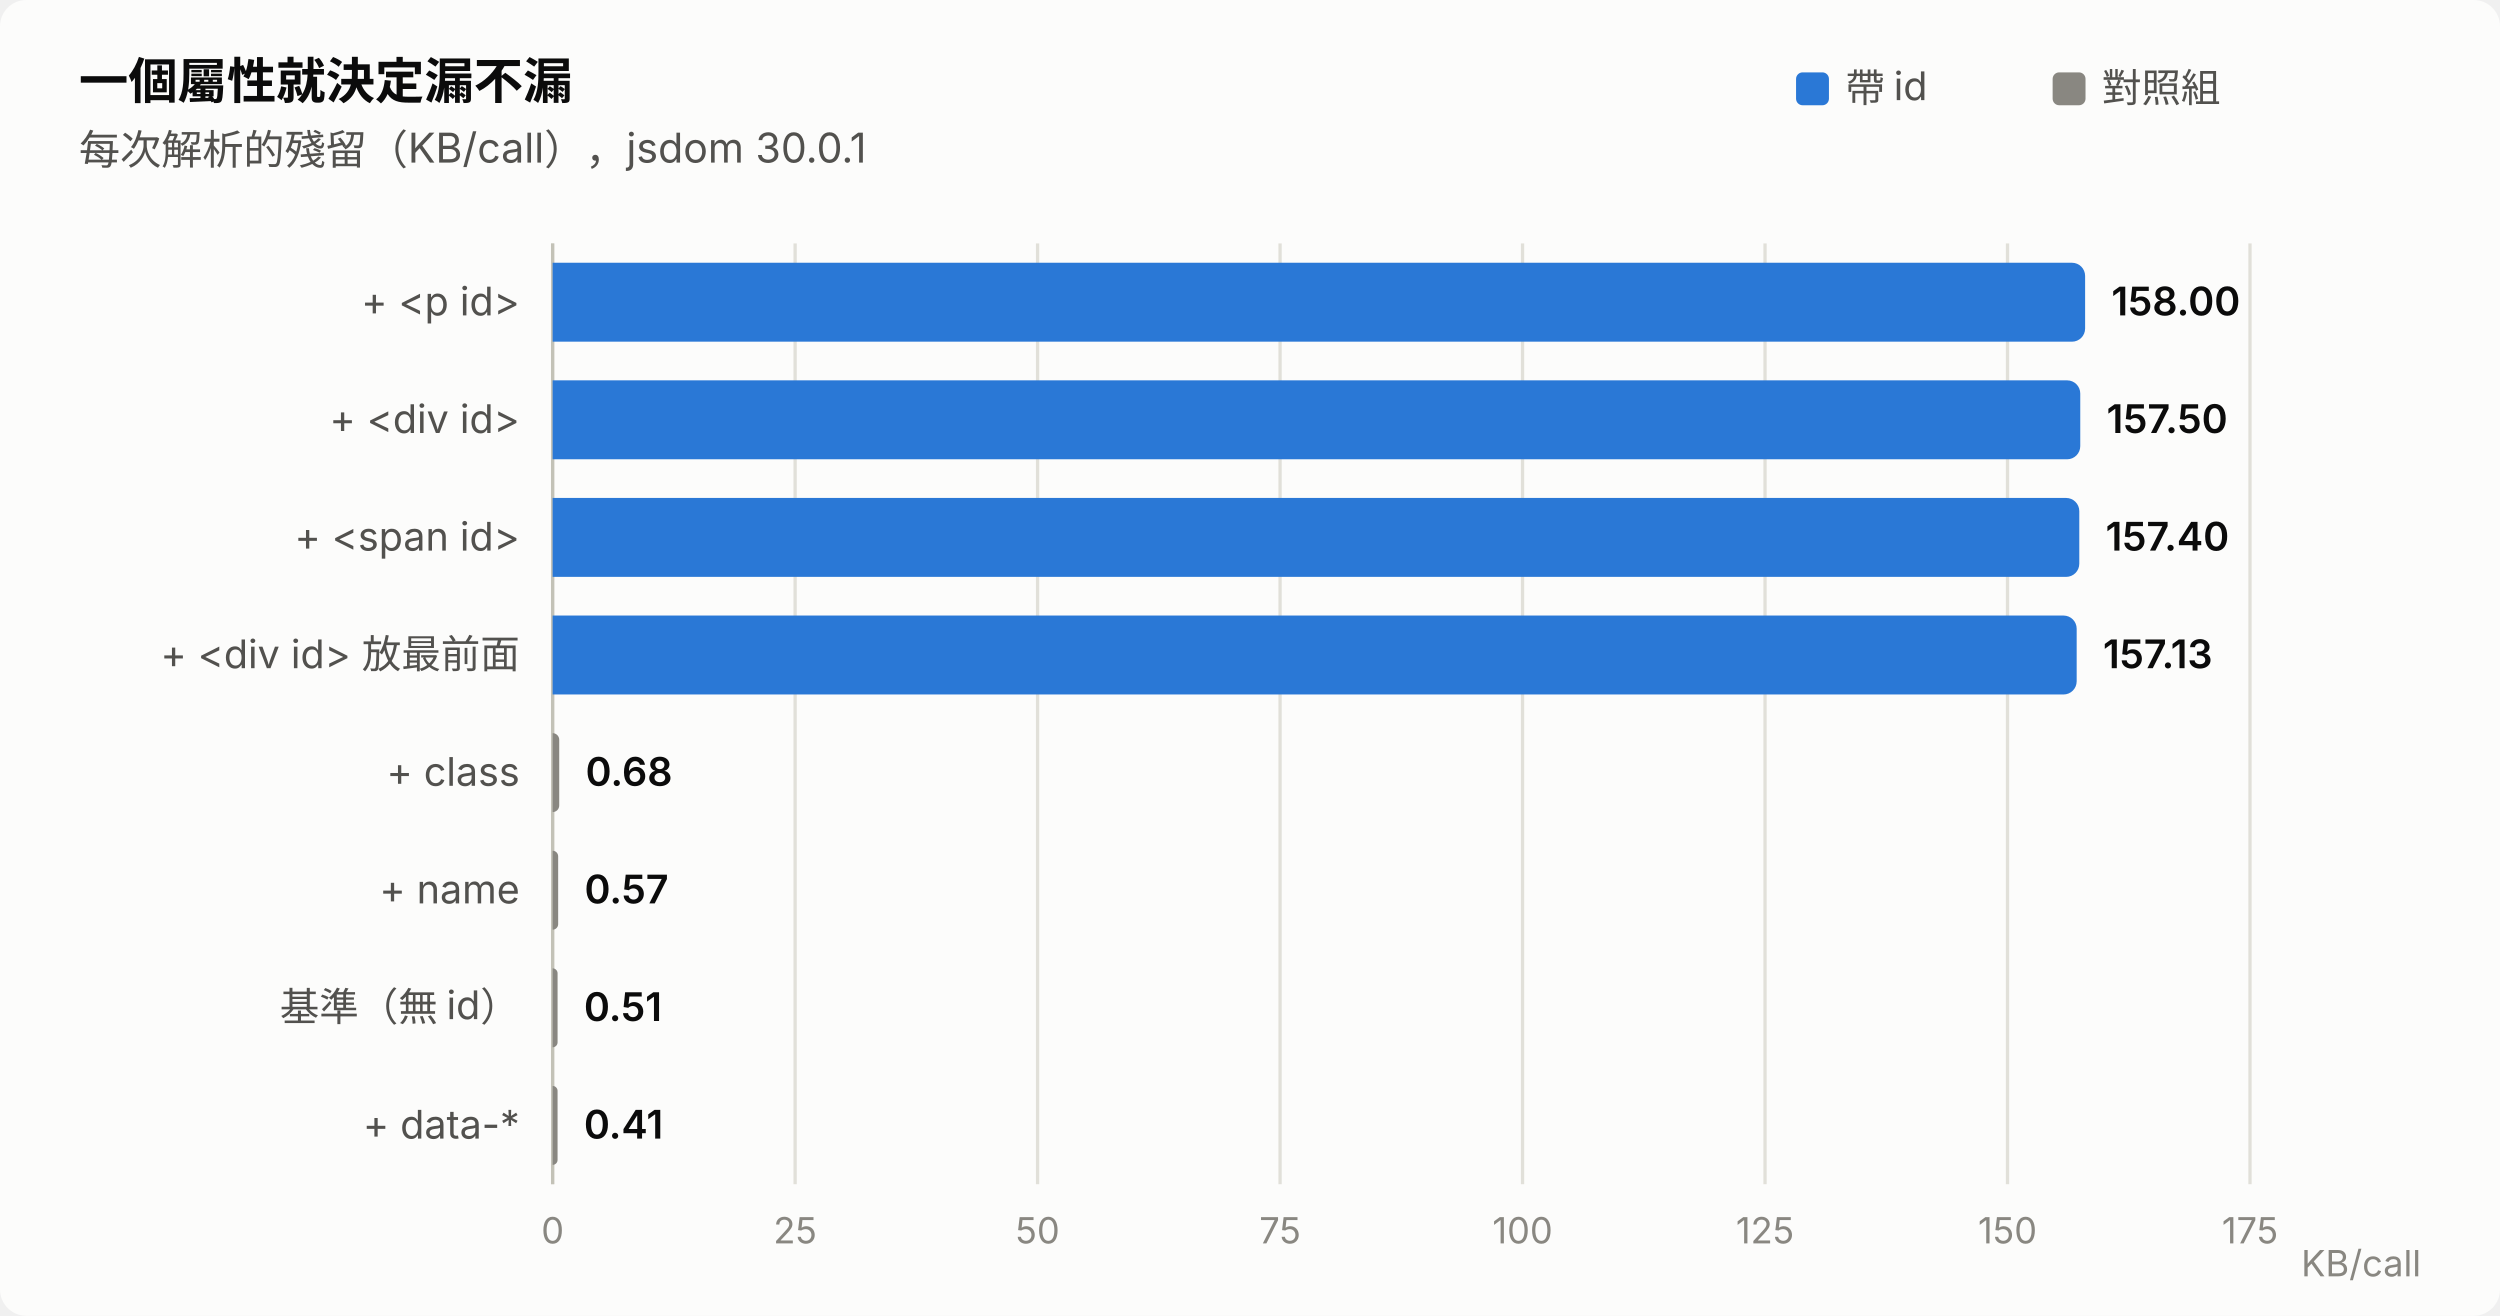
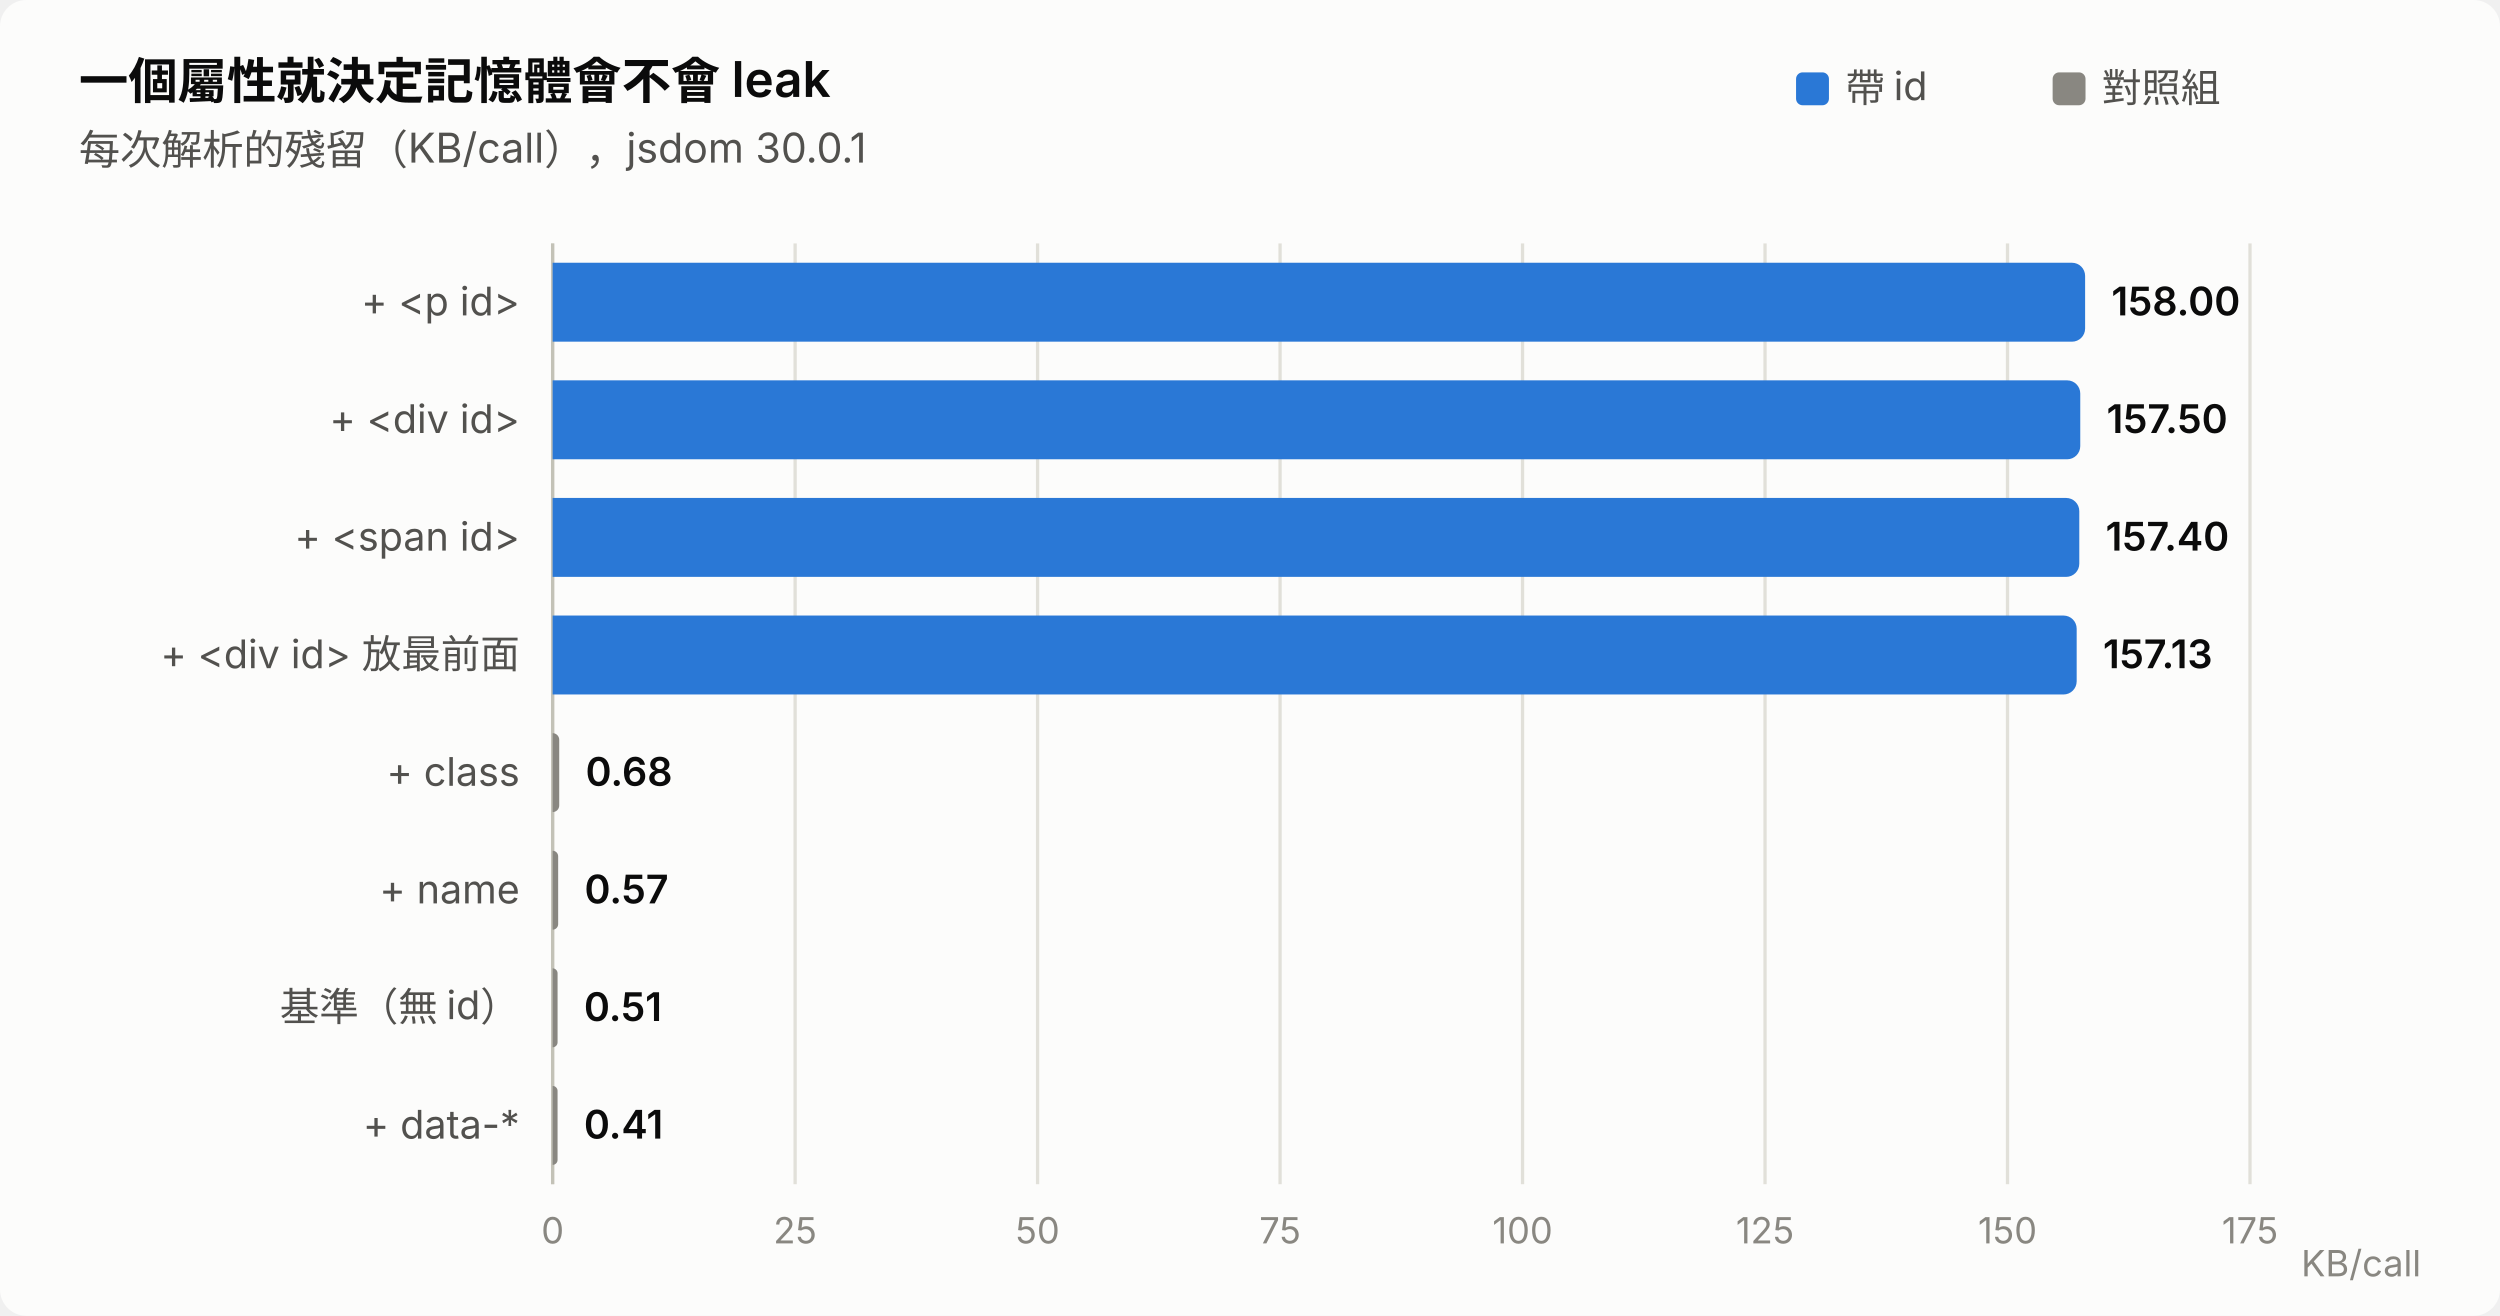
<svg xmlns="http://www.w3.org/2000/svg" viewBox="0 0 760 400" width="760" height="400" role="img" aria-labelledby="t d">
  <style>
    .s { fill: #fcfcfb }
    .ink { fill: #0b0b0b }  .ink2 { fill: #52514e }
    .muted { fill: #898781 }
    .grid { stroke: #e1e0d9 }  .axis { stroke: #c3c2b7 }
    .accent { fill: #2a78d6 }  .context { fill: #898781 }
    .gap { stroke: #fcfcfb }
    text { font-family: system-ui, -apple-system, "Segoe UI", "PingFang TC", "Noto Sans TC", sans-serif; }
    .t   { font-size: 15px; font-weight: 600 }
    .st  { font-size: 12.5px }
    .lbl { font-size: 12px }
    .val { font-size: 12px; font-weight: 600 }
    .tick { font-size: 11px; font-variant-numeric: tabular-nums }
    @media (prefers-color-scheme: dark) {
      .s { fill: #1a1a19 }
      .ink { fill: #ffffff }  .ink2 { fill: #c3c2b7 }
      .muted { fill: #898781 }
      .grid { stroke: #2c2c2a }  .axis { stroke: #383835 }
      .accent { fill: #3987e5 }  .context { fill: #898781 }
      .gap { stroke: #1a1a19 }
    }
  </style>
  <rect width="760" height="400" rx="8" class="s" />
-   <text x="24" y="30" class="t ink">一個屬性就決定漏不漏</text>
+   <text x="24" y="30" class="t ink">一個屬性就決定記憶體會不會 leak</text>
  <text x="24" y="50" class="st ink2">每次解析的殘留（KB/call），jsdom 30.0.1</text>
  <rect x="546" y="22" width="10" height="10" rx="2" class="accent" />
  <text x="561" y="31" class="lbl ink2">帶 id</text>
  <rect x="624" y="22" width="10" height="10" rx="2" class="context" />
  <text x="639" y="31" class="lbl ink2">對照組</text>
  <text x="736" y="388" class="tick muted" text-anchor="end">KB/call</text>
  <line x1="168" y1="74" x2="168" y2="360" class="grid" stroke-width="1" />
  <text x="168" y="378" class="tick muted" text-anchor="middle">0</text>
  <line x1="241.714" y1="74" x2="241.714" y2="360" class="grid" stroke-width="1" />
  <text x="241.714" y="378" class="tick muted" text-anchor="middle">25</text>
  <line x1="315.429" y1="74" x2="315.429" y2="360" class="grid" stroke-width="1" />
  <text x="315.429" y="378" class="tick muted" text-anchor="middle">50</text>
  <line x1="389.143" y1="74" x2="389.143" y2="360" class="grid" stroke-width="1" />
  <text x="389.143" y="378" class="tick muted" text-anchor="middle">75</text>
  <line x1="462.857" y1="74" x2="462.857" y2="360" class="grid" stroke-width="1" />
  <text x="462.857" y="378" class="tick muted" text-anchor="middle">100</text>
  <line x1="536.571" y1="74" x2="536.571" y2="360" class="grid" stroke-width="1" />
  <text x="536.571" y="378" class="tick muted" text-anchor="middle">125</text>
  <line x1="610.286" y1="74" x2="610.286" y2="360" class="grid" stroke-width="1" />
  <text x="610.286" y="378" class="tick muted" text-anchor="middle">150</text>
  <line x1="684" y1="74" x2="684" y2="360" class="grid" stroke-width="1" />
  <text x="684" y="378" class="tick muted" text-anchor="middle">175</text>
  <line x1="168" y1="74" x2="168" y2="360" class="axis" stroke-width="1" />
  <path d="M168,79.875h461.874a4,4 0 0 1 4,4v16a4,4 0 0 1 -4,4h-461.874z" class="accent" />
  <text x="158" y="95.875" class="lbl ink2" text-anchor="end">+ &lt;p id&gt;</text>
  <text x="641.874" y="95.875" class="val ink">158.00</text>
  <path d="M168,115.625h460.4a4,4 0 0 1 4,4v16a4,4 0 0 1 -4,4h-460.4z" class="accent" />
  <text x="158" y="131.625" class="lbl ink2" text-anchor="end">+ &lt;div id&gt;</text>
  <text x="640.4" y="131.625" class="val ink">157.50</text>
  <path d="M168,151.375h460.105a4,4 0 0 1 4,4v16a4,4 0 0 1 -4,4h-460.105z" class="accent" />
  <text x="158" y="167.375" class="lbl ink2" text-anchor="end">+ &lt;span id&gt;</text>
  <text x="640.105" y="167.375" class="val ink">157.40</text>
  <path d="M168,187.125h459.309a4,4 0 0 1 4,4v16a4,4 0 0 1 -4,4h-459.309z" class="accent" />
  <text x="158" y="203.125" class="lbl ink2" text-anchor="end">+ &lt;div id&gt; 放最前面</text>
  <text x="639.309" y="203.125" class="val ink">157.13</text>
  <path d="M168,222.875h0a2.005,2.005 0 0 1 2.005,2.005v19.99a2.005,2.005 0 0 1 -2.005,2.005h0z" class="context" />
  <text x="158" y="238.875" class="lbl ink2" text-anchor="end">+ class</text>
  <text x="178.005" y="238.875" class="val ink">0.68</text>
  <path d="M168,258.625h0a1.681,1.681 0 0 1 1.681,1.681v20.639a1.681,1.681 0 0 1 -1.681,1.681h0z" class="context" />
  <text x="158" y="274.625" class="lbl ink2" text-anchor="end">+ name</text>
  <text x="177.681" y="274.625" class="val ink">0.57</text>
  <path d="M168,294.375h0a1.504,1.504 0 0 1 1.504,1.504v20.992a1.504,1.504 0 0 1 -1.504,1.504h0z" class="context" />
  <text x="158" y="310.375" class="lbl ink2" text-anchor="end">基準（無 id）</text>
  <text x="177.504" y="310.375" class="val ink">0.51</text>
  <path d="M168,330.125h0a1.5,1.5 0 0 1 1.5,1.5v21a1.5,1.5 0 0 1 -1.5,1.5h0z" class="context" />
  <text x="158" y="346.125" class="lbl ink2" text-anchor="end">+ data-*</text>
  <text x="177.5" y="346.125" class="val ink">0.41</text>
</svg>
